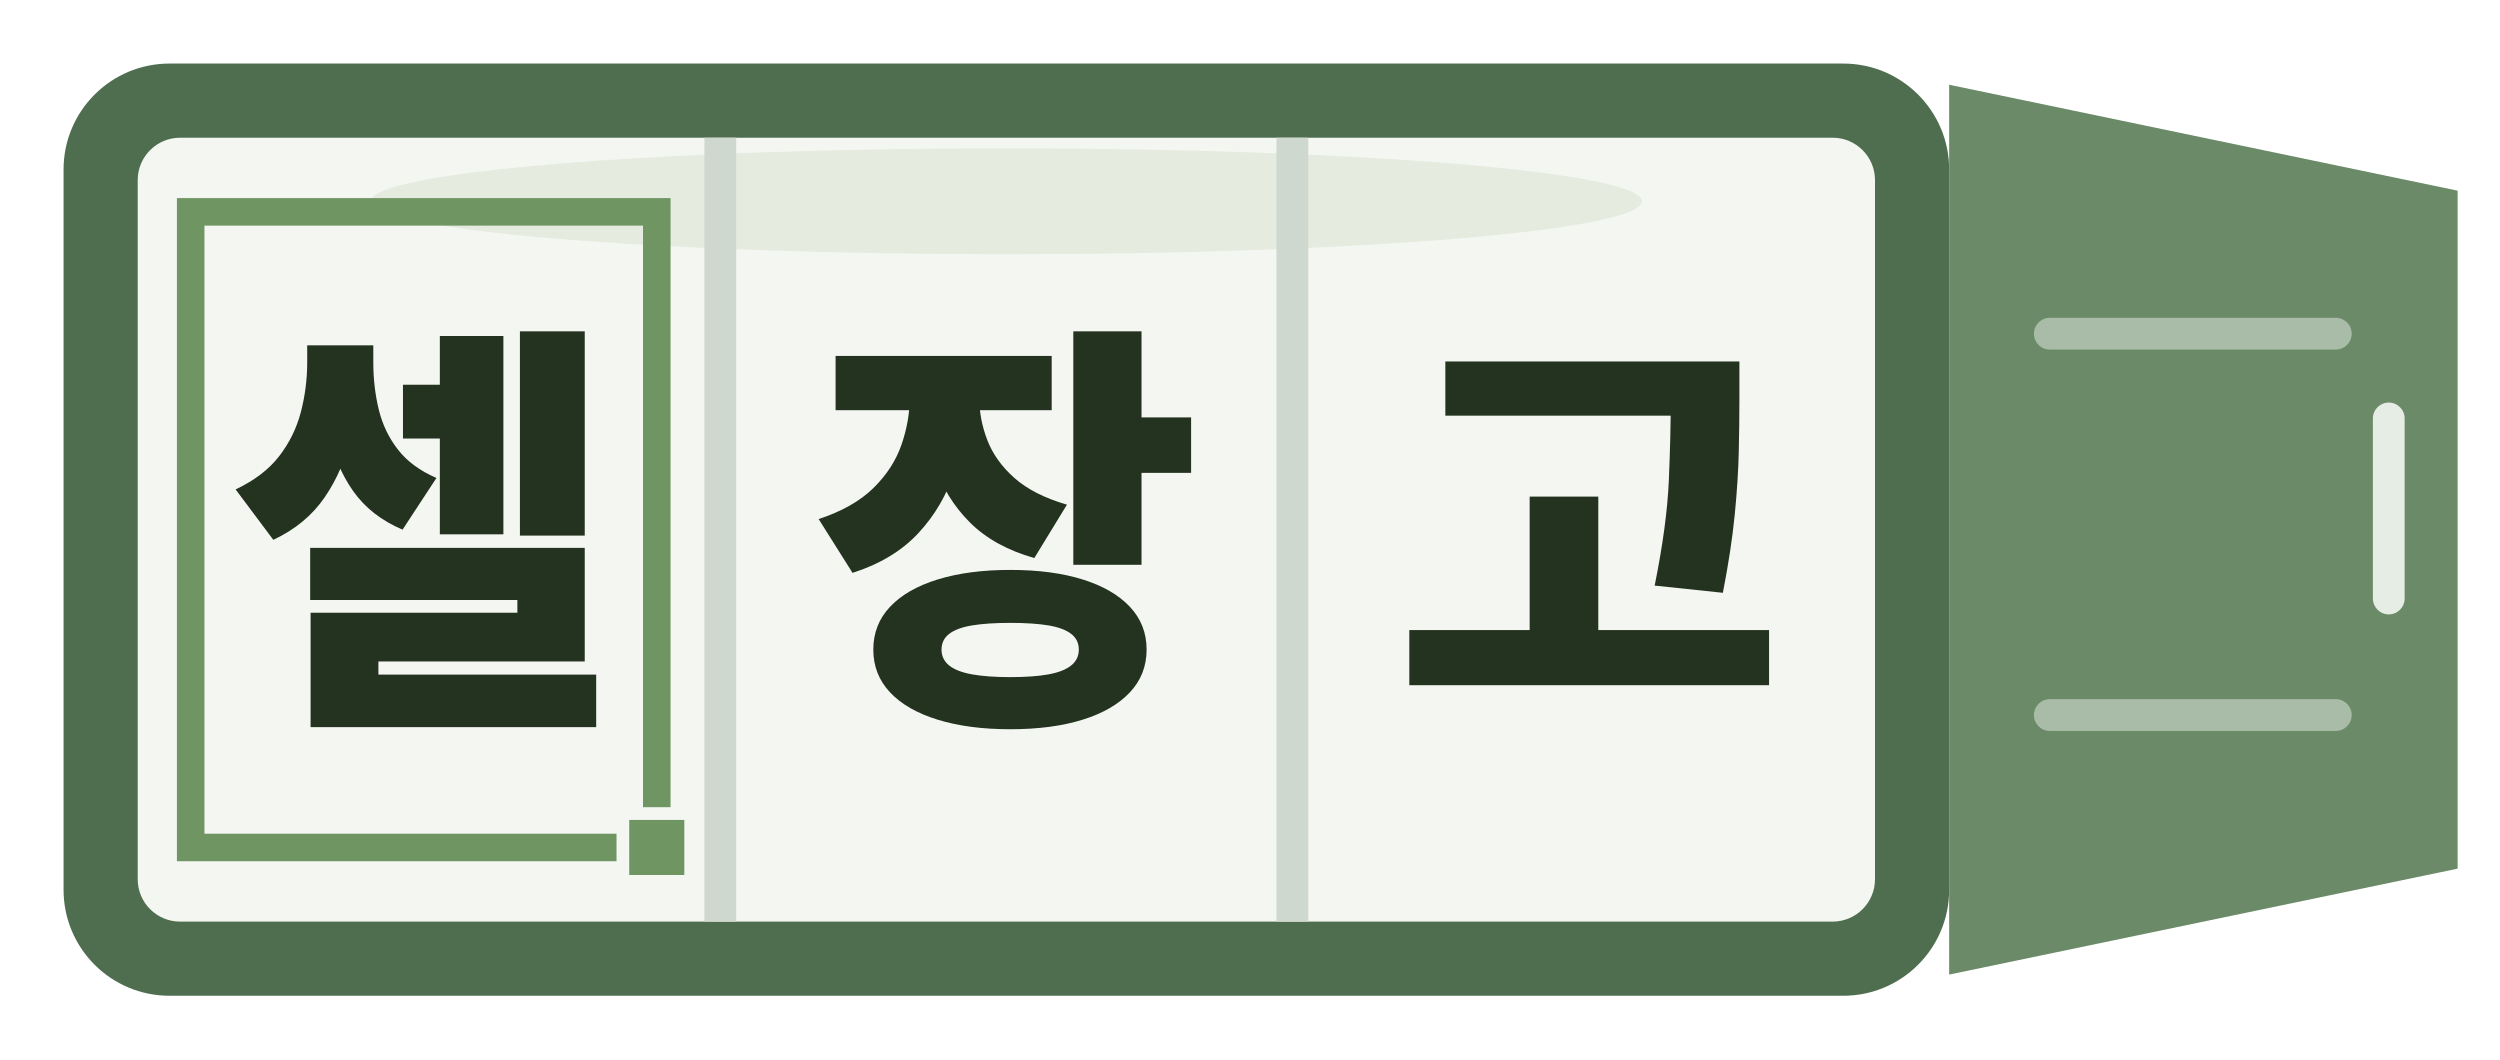
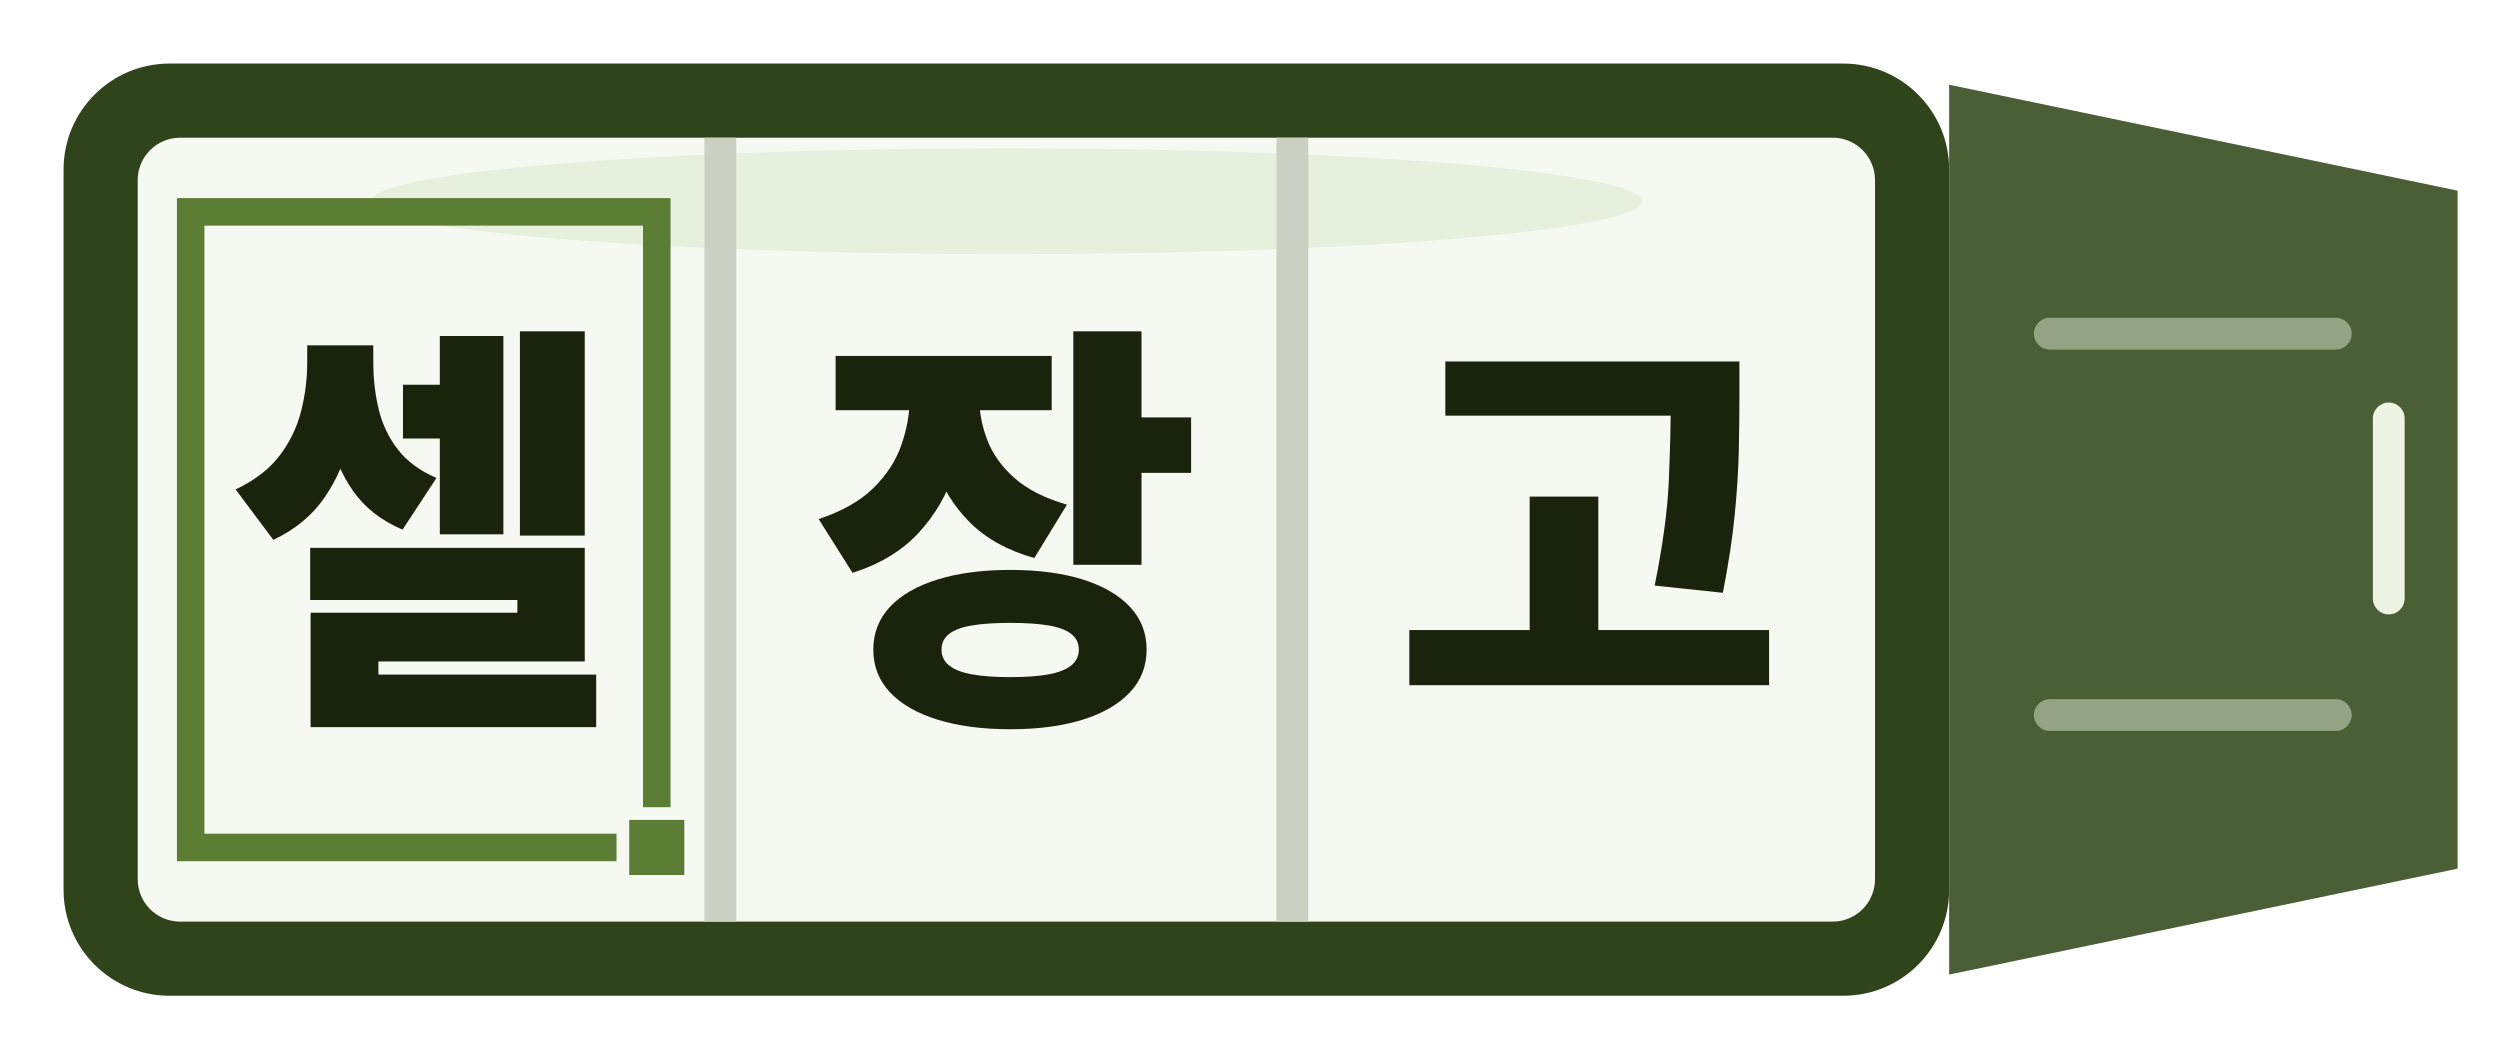
<svg xmlns="http://www.w3.org/2000/svg" viewBox="0 0 236 100" role="img" aria-label="셀장고">
-   <rect x="6" y="6" width="178" height="88" rx="10" fill="#4e6e4f" />
-   <rect x="13" y="13" width="164" height="74" rx="4" fill="#f4f6f2" />
-   <ellipse cx="95" cy="19" rx="60" ry="5" fill="#e3eadc" opacity=".9" />
-   <rect x="66.5" y="13" width="3" height="74" fill="#cfd8ce" />
-   <rect x="120.5" y="13" width="3" height="74" fill="#cfd8ce" />
-   <rect x="18" y="20" width="44" height="60" fill="none" stroke="#6f9563" stroke-width="2.6" />
-   <rect x="58.8" y="76.8" width="6.4" height="6.4" fill="#6f9563" stroke="#f4f6f2" stroke-width="1.20" />
-   <path fill="#24331f" transform="translate(21.60 65) scale(0.04)" d="M411 -717H553V-590H411ZM185 -810H307V-770Q307 -679 288.5 -597.0Q270 -515 226.0 -451.0Q182 -387 105 -351L16 -470Q82 -501 118.5 -548.0Q155 -595 170.0 -652.5Q185 -710 185 -770ZM220 -810H341V-770Q341 -711 354.0 -658.0Q367 -605 399.5 -563.5Q432 -522 490 -497L410 -375Q335 -407 293.5 -466.0Q252 -525 236.0 -603.0Q220 -681 220 -770ZM687 -843H840V-361H687ZM498 -832H648V-364H498ZM192 -332H840V-64H353V37H193V-179H681V-209H192ZM193 -33H867V91H193Z" />
-   <path fill="#24331f" transform="translate(76.60 65) scale(0.04)" d="M232 -737H364V-687Q364 -596 337.5 -513.0Q311 -430 252.5 -367.0Q194 -304 97 -273L17 -400Q99 -427 146.0 -473.0Q193 -519 212.5 -575.5Q232 -632 232 -687ZM266 -737H396V-687Q396 -636 415.0 -586.5Q434 -537 479.0 -497.0Q524 -457 603 -434L526 -308Q431 -335 374.0 -392.0Q317 -449 291.5 -525.5Q266 -602 266 -687ZM57 -785H567V-657H57ZM618 -843H779V-292H618ZM735 -640H896V-509H735ZM469 -280Q568 -280 640.0 -257.5Q712 -235 751.5 -193.0Q791 -151 791 -92Q791 -33 751.5 9.0Q712 51 640.0 73.5Q568 96 469 96Q371 96 298.0 73.5Q225 51 185.5 9.0Q146 -33 146 -92Q146 -151 185.5 -193.0Q225 -235 298.0 -257.5Q371 -280 469 -280ZM469 -155Q415 -155 379.0 -149.0Q343 -143 325.0 -129.0Q307 -115 307 -92Q307 -69 325.0 -54.5Q343 -40 379.0 -33.5Q415 -27 469 -27Q524 -27 559.5 -33.5Q595 -40 613.0 -54.5Q631 -69 631 -92Q631 -115 613.0 -129.0Q595 -143 559.5 -149.0Q524 -155 469 -155Z" />
-   <path fill="#24331f" transform="translate(131.60 65) scale(0.04)" d="M121 -772H710V-644H121ZM36 -138H885V-8H36ZM320 -453H482V-74H320ZM653 -772H815V-684Q815 -625 813.5 -558.5Q812 -492 804.0 -410.5Q796 -329 776 -226L615 -243Q644 -386 648.5 -492.5Q653 -599 653 -684Z" />
-   <path d="M184 8 L232 18 V82 L184 92 Z" fill="#6a8a68" />
-   <rect x="192" y="30" width="30" height="3" rx="1.5" fill="#a9bca7" />
-   <rect x="192" y="66" width="30" height="3" rx="1.5" fill="#a9bca7" />
-   <rect x="224" y="38" width="3" height="20" rx="1.5" fill="#e6ede4" />
+   <rect x="6" y="6" width="178" height="88" rx="10" fill="#30441b" />
+   <rect x="13" y="13" width="164" height="74" rx="4" fill="#f6f9f1" />
+   <ellipse cx="95" cy="19" rx="60" ry="5" fill="#e6efda" opacity=".9" />
+   <rect x="66.5" y="13" width="3" height="74" fill="#cad1c2" />
+   <rect x="120.5" y="13" width="3" height="74" fill="#cad1c2" />
+   <rect x="18" y="20" width="44" height="60" fill="none" stroke="#5b7d34" stroke-width="2.6" />
+   <rect x="58.8" y="76.8" width="6.4" height="6.4" fill="#5b7d34" stroke="#f6f9f1" stroke-width="1.20" />
+   <path fill="#1a240c" transform="translate(21.60 65) scale(0.04)" d="M411 -717H553V-590H411ZM185 -810H307V-770Q307 -679 288.5 -597.0Q270 -515 226.0 -451.0Q182 -387 105 -351L16 -470Q82 -501 118.5 -548.0Q155 -595 170.0 -652.5Q185 -710 185 -770ZM220 -810H341V-770Q341 -711 354.0 -658.0Q367 -605 399.5 -563.5Q432 -522 490 -497L410 -375Q335 -407 293.5 -466.0Q252 -525 236.0 -603.0Q220 -681 220 -770ZM687 -843H840V-361H687ZM498 -832H648V-364H498ZM192 -332H840V-64H353V37H193V-179H681V-209H192ZM193 -33H867V91H193Z" />
+   <path fill="#1a240c" transform="translate(76.60 65) scale(0.04)" d="M232 -737H364V-687Q364 -596 337.5 -513.0Q311 -430 252.5 -367.0Q194 -304 97 -273L17 -400Q99 -427 146.0 -473.0Q193 -519 212.5 -575.5Q232 -632 232 -687ZM266 -737H396V-687Q396 -636 415.0 -586.5Q434 -537 479.0 -497.0Q524 -457 603 -434L526 -308Q431 -335 374.0 -392.0Q317 -449 291.5 -525.5Q266 -602 266 -687ZM57 -785H567V-657H57ZM618 -843H779V-292H618ZM735 -640H896V-509H735ZM469 -280Q568 -280 640.0 -257.5Q712 -235 751.5 -193.0Q791 -151 791 -92Q791 -33 751.5 9.0Q712 51 640.0 73.5Q568 96 469 96Q371 96 298.0 73.5Q225 51 185.5 9.0Q146 -33 146 -92Q146 -151 185.5 -193.0Q225 -235 298.0 -257.5Q371 -280 469 -280ZM469 -155Q415 -155 379.0 -149.0Q343 -143 325.0 -129.0Q307 -115 307 -92Q307 -69 325.0 -54.5Q343 -40 379.0 -33.5Q415 -27 469 -27Q524 -27 559.5 -33.5Q595 -40 613.0 -54.5Q631 -69 631 -92Q631 -115 613.0 -129.0Q595 -143 559.5 -149.0Q524 -155 469 -155Z" />
+   <path fill="#1a240c" transform="translate(131.60 65) scale(0.04)" d="M121 -772H710V-644H121ZM36 -138H885V-8H36ZM320 -453H482V-74H320ZM653 -772H815V-684Q815 -625 813.5 -558.5Q812 -492 804.0 -410.5Q796 -329 776 -226L615 -243Q644 -386 648.5 -492.5Q653 -599 653 -684Z" />
+   <path d="M184 8 L232 18 V82 L184 92 Z" fill="#4a5f35" />
+   <rect x="192" y="30" width="30" height="3" rx="1.5" fill="#93a383" />
+   <rect x="192" y="66" width="30" height="3" rx="1.5" fill="#93a383" />
+   <rect x="224" y="38" width="3" height="20" rx="1.5" fill="#eef4e4" />
</svg>
